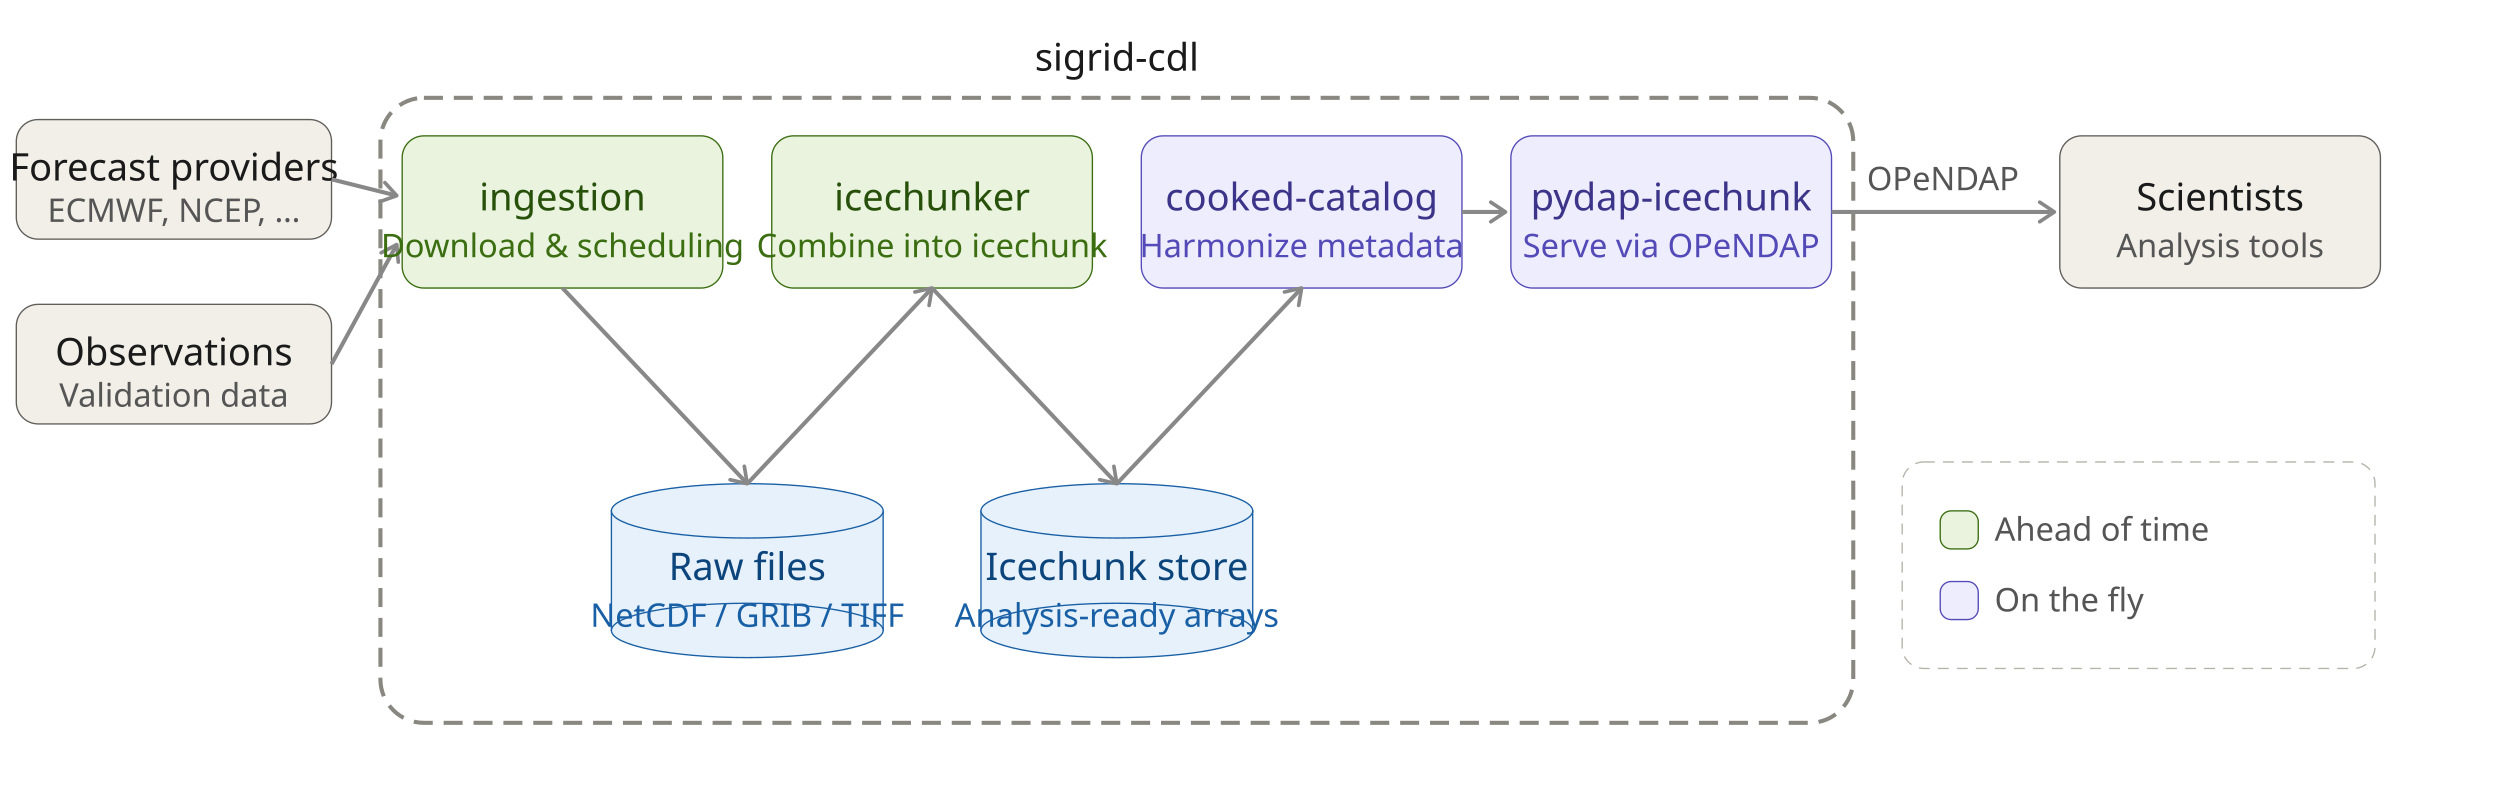
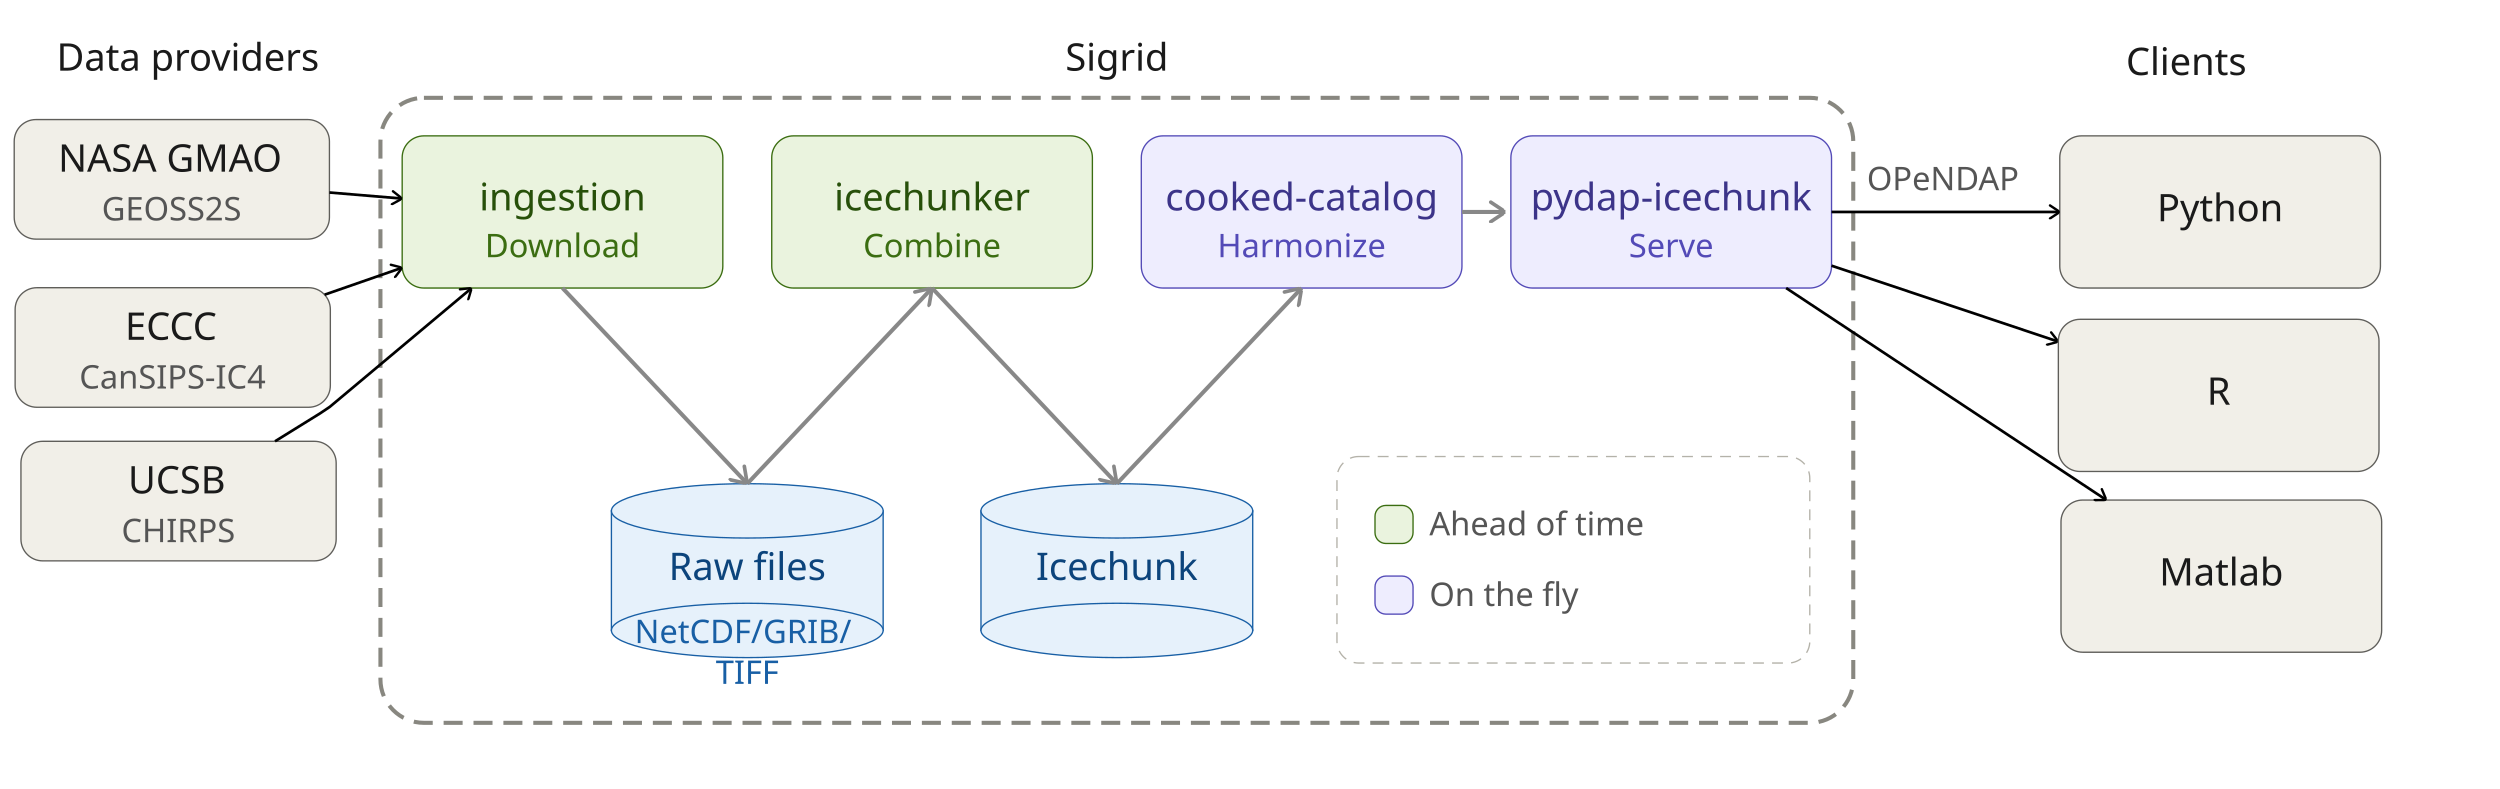
- <svg xmlns="http://www.w3.org/2000/svg" width="100%" viewBox="0 0 920 290" role="img">
-   <defs>
-     <marker id="arrow" viewBox="0 0 10 10" refX="8" refY="5" markerWidth="6" markerHeight="6" orient="auto-start-reverse">
-       <path d="M2 1L8 5L2 9" fill="none" stroke="context-stroke" stroke-width="1.5" stroke-linecap="round" stroke-linejoin="round" />
+ <svg xmlns="http://www.w3.org/2000/svg" width="100%" viewBox="0 0 920 290" role="img" version="1.1" id="svg125">
+   <defs id="defs11">
+     <marker id="arrow" viewBox="0 0 7.5 9.5" refX="8" refY="5" markerWidth="4.5" markerHeight="5.7" orient="auto" preserveAspectRatio="xMidYMid">
+       <path d="M 2,1 8,5 2,9" fill="none" stroke="context-stroke" stroke-width="1.5" stroke-linecap="round" stroke-linejoin="round" id="path6" />
    </marker>
-     <style>
+     <style id="style9">
      text { font-family: sans-serif; fill: #1a1a1a; }
      .th  { font-size: 14px; font-weight: 500; }
      .ts  { font-size: 12px; font-weight: 400; fill: #555; }
      .arr { stroke: #888; stroke-width: 1.5; fill: none; }
      .c-gray   { fill: #f1efe8; stroke: #5f5e5a; }
      .c-green  { fill: #eaf3de; stroke: #3b6d11; }
      .c-blue   { fill: #e6f1fb; stroke: #185fa5; }
      .c-purple { fill: #eeedfe; stroke: #534ab7; }
      .boundary { fill: none; stroke: #888780; stroke-width: 1.5; stroke-dasharray: 7 4; }
      .legend-box { fill: none; stroke: #b4b2a9; stroke-width: 0.5; stroke-dasharray: 4 3; }
    </style>
  </defs>
-   <rect x="140" y="36" width="542" height="230" rx="16" class="boundary" />
-   <text class="th" x="411" y="26" text-anchor="middle">sigrid-cdl</text>
-   <g>
-     <rect x="6" y="44" width="116" height="44" rx="8" class="c-gray" stroke-width="0.5" />
-     <text class="th" x="64" y="61" text-anchor="middle" dominant-baseline="central">Forecast providers</text>
-     <text class="ts" x="64" y="77" text-anchor="middle" dominant-baseline="central">ECMWF, NCEP, …</text>
+   <rect x="140" y="36" width="542" height="230" rx="16" class="boundary" id="rect13" />
+   <text class="th" x="411" y="26" text-anchor="middle" id="text15">
+     <tspan id="tspan391" x="411" y="26">Sigrid</tspan>
+   </text>
+   <text class="th" x="804.557" y="27.61" text-anchor="middle" id="text15-7" style="font-weight:500;font-size:14px;font-family:sans-serif;fill:#1a1a1a">
+     <tspan id="tspan391-5" x="804.557" y="27.61">Clients</tspan>
+   </text>
+   <text class="th" x="69.135" y="26" text-anchor="middle" id="text15-3" style="font-weight:500;font-size:14px;font-family:sans-serif;fill:#1a1a1a">
+     <tspan id="tspan391-6" x="69.135" y="26">Data providers</tspan>
+   </text>
+   <text class="th" x="64" y="61" text-anchor="middle" dominant-baseline="central" id="text19" />
+   <g id="g43">
+     <rect x="148" y="50" width="118" height="56" rx="8" class="c-green" stroke-width="0.5" id="rect37" />
+     <text class="th" x="207" y="72" text-anchor="middle" dominant-baseline="central" style="fill:#27500a" id="text39">ingestion</text>
+     <text class="ts" x="207" y="90" text-anchor="middle" dominant-baseline="central" style="fill:#3b6d11" id="text41">Download</text>
  </g>
-   <g>
-     <rect x="6" y="112" width="116" height="44" rx="8" class="c-gray" stroke-width="0.5" />
-     <text class="th" x="64" y="129" text-anchor="middle" dominant-baseline="central">Observations</text>
-     <text class="ts" x="64" y="145" text-anchor="middle" dominant-baseline="central">Validation data</text>
+   <g id="g51">
+     <rect x="284" y="50" width="118" height="56" rx="8" class="c-green" stroke-width="0.5" id="rect45" />
+     <text class="th" x="343" y="72" text-anchor="middle" dominant-baseline="central" style="fill:#27500a" id="text47">icechunker</text>
+     <text class="ts" x="343" y="90" text-anchor="middle" dominant-baseline="central" style="fill:#3b6d11" id="text49">Combine</text>
  </g>
-   <line x1="122" y1="66" x2="146" y2="72" class="arr" marker-end="url(#arrow)" />
-   <line x1="122" y1="134" x2="146" y2="90" class="arr" marker-end="url(#arrow)" />
-   <g>
-     <rect x="148" y="50" width="118" height="56" rx="8" class="c-green" stroke-width="0.5" />
-     <text class="th" x="207" y="72" text-anchor="middle" dominant-baseline="central" style="fill:#27500a">ingestion</text>
-     <text class="ts" x="207" y="90" text-anchor="middle" dominant-baseline="central" style="fill:#3b6d11">Download &amp; scheduling</text>
+   <g id="g59">
+     <rect x="420" y="50" width="118" height="56" rx="8" class="c-purple" stroke-width="0.5" id="rect53" />
+     <text class="th" x="479" y="72" text-anchor="middle" dominant-baseline="central" style="fill:#3c3489" id="text55">cooked-catalog</text>
+     <text class="ts" x="479" y="90" text-anchor="middle" dominant-baseline="central" style="fill:#534ab7" id="text57">Harmonize</text>
  </g>
-   <g>
-     <rect x="284" y="50" width="118" height="56" rx="8" class="c-green" stroke-width="0.5" />
-     <text class="th" x="343" y="72" text-anchor="middle" dominant-baseline="central" style="fill:#27500a">icechunker</text>
-     <text class="ts" x="343" y="90" text-anchor="middle" dominant-baseline="central" style="fill:#3b6d11">Combine into icechunk</text>
+   <g id="g67">
+     <rect x="556" y="50" width="118" height="56" rx="8" class="c-purple" stroke-width="0.5" id="rect61" />
+     <text class="th" x="615" y="72" text-anchor="middle" dominant-baseline="central" style="fill:#3c3489" id="text63">pydap-icechunk</text>
+     <text class="ts" x="615" y="90" text-anchor="middle" dominant-baseline="central" style="fill:#534ab7" id="text65">Serve</text>
  </g>
-   <g>
-     <rect x="420" y="50" width="118" height="56" rx="8" class="c-purple" stroke-width="0.5" />
-     <text class="th" x="479" y="72" text-anchor="middle" dominant-baseline="central" style="fill:#3c3489">cooked-catalog</text>
-     <text class="ts" x="479" y="90" text-anchor="middle" dominant-baseline="central" style="fill:#534ab7">Harmonize metadata</text>
+   <g id="g79">
+     <rect x="225" y="188" width="100" height="44" class="c-blue" stroke-width="0.5" id="rect69" />
+     <ellipse cx="275" cy="232" rx="50" ry="10" class="c-blue" stroke-width="0.5" id="ellipse71" />
+     <ellipse cx="275" cy="188" rx="50" ry="10" class="c-blue" stroke-width="0.5" id="ellipse73" />
+     <text class="th" x="275" y="208" text-anchor="middle" dominant-baseline="central" style="fill:#0c447c" id="text75">Raw files</text>
+     <text class="ts" x="275" y="232" text-anchor="middle" dominant-baseline="central" style="fill:#185fa5" id="text77">
+       <tspan id="tspan4976" x="275" y="232">NetCDF/GRIB/</tspan>
+       <tspan id="tspan4978" x="275" y="247">TIFF</tspan>
+     </text>
  </g>
-   <g>
-     <rect x="556" y="50" width="118" height="56" rx="8" class="c-purple" stroke-width="0.5" />
-     <text class="th" x="615" y="72" text-anchor="middle" dominant-baseline="central" style="fill:#3c3489">pydap-icechunk</text>
-     <text class="ts" x="615" y="90" text-anchor="middle" dominant-baseline="central" style="fill:#534ab7">Serve via OPeNDAP</text>
+   <g id="g91">
+     <rect x="361" y="188" width="100" height="44" class="c-blue" stroke-width="0.5" id="rect81" />
+     <ellipse cx="411" cy="232" rx="50" ry="10" class="c-blue" stroke-width="0.5" id="ellipse83" />
+     <ellipse cx="411" cy="188" rx="50" ry="10" class="c-blue" stroke-width="0.5" id="ellipse85" />
+     <text class="th" x="411" y="208" text-anchor="middle" dominant-baseline="central" style="fill:#0c447c" id="text87">Icechunk</text>
  </g>
-   <g>
-     <rect x="225" y="188" width="100" height="44" class="c-blue" stroke-width="0.5" />
-     <ellipse cx="275" cy="232" rx="50" ry="10" class="c-blue" stroke-width="0.5" />
-     <ellipse cx="275" cy="188" rx="50" ry="10" class="c-blue" stroke-width="0.5" />
-     <text class="th" x="275" y="208" text-anchor="middle" dominant-baseline="central" style="fill:#0c447c">Raw files</text>
-     <text class="ts" x="275" y="226" text-anchor="middle" dominant-baseline="central" style="fill:#185fa5">NetCDF / GRIB / TIFF</text>
+   <line x1="207" y1="106" x2="275" y2="178" class="arr" marker-end="url(#arrow)" id="line93" />
+   <line x1="275" y1="178" x2="343" y2="106" class="arr" marker-end="url(#arrow)" id="line95" />
+   <line x1="343" y1="106" x2="411" y2="178" class="arr" marker-end="url(#arrow)" id="line97" />
+   <line x1="411" y1="178" x2="479" y2="106" class="arr" marker-end="url(#arrow)" id="line99" />
+   <line x1="538" y1="78" x2="554" y2="78" class="arr" marker-end="url(#arrow)" id="line101" />
+   <text class="ts" x="715" y="70" text-anchor="middle" id="text105">OPeNDAP</text>
+   <rect x="758" y="50" width="118" height="56" rx="8" class="c-gray" stroke-width="0.5" id="rect107" />
+   <text class="th" x="817" y="76" text-anchor="middle" dominant-baseline="central" id="text109">Python</text>
+   <text class="ts" x="817" y="90" text-anchor="middle" dominant-baseline="central" id="text111" />
+   <g id="g4758">
+     <g id="g518" transform="translate(-0.7705231)">
+       <rect x="6" y="44" width="116" height="44" rx="8" class="c-gray" stroke-width="0.5" id="rect17" />
+       <text class="ts" x="64" y="59" text-anchor="middle" dominant-baseline="central" id="text21">
+         <tspan style="font-style:normal;font-variant:normal;font-weight:bold;font-stretch:normal;font-family:sans-serif;-inkscape-font-specification:'sans-serif Bold'" id="tspan520" />
+       </text>
+       <text xml:space="preserve" style="font-style:normal;font-weight:normal;font-size:40px;line-height:1.25;font-family:sans-serif;letter-spacing:0px;word-spacing:0px;fill:#000000;fill-opacity:1;stroke:none" x="59.159" y="78.535" id="text3032">
+         <tspan id="tspan3030" x="59.159" y="78.535" />
+       </text>
+     </g>
+     <text class="th" x="62.571" y="57.734" text-anchor="middle" dominant-baseline="central" id="text109-8" style="font-weight:500;font-size:14px;font-family:sans-serif;fill:#1a1a1a">NASA GMAO</text>
+     <text class="ts" x="63.145" y="76.455" text-anchor="middle" dominant-baseline="central" id="text111-4" style="font-weight:400;font-size:12px;font-family:sans-serif;fill:#555555">GEOSS2S</text>
  </g>
-   <g>
-     <rect x="361" y="188" width="100" height="44" class="c-blue" stroke-width="0.5" />
-     <ellipse cx="411" cy="232" rx="50" ry="10" class="c-blue" stroke-width="0.5" />
-     <ellipse cx="411" cy="188" rx="50" ry="10" class="c-blue" stroke-width="0.5" />
-     <text class="th" x="411" y="208" text-anchor="middle" dominant-baseline="central" style="fill:#0c447c">Icechunk store</text>
-     <text class="ts" x="411" y="226" text-anchor="middle" dominant-baseline="central" style="fill:#185fa5">Analysis-ready arrays</text>
+   <g id="g4758-3" transform="translate(2.478236,118.3989)">
+     <g id="g518-1" transform="translate(-0.7705231)">
+       <rect x="6" y="44" width="116" height="44" rx="8" class="c-gray" stroke-width="0.5" id="rect17-4" style="fill:#f1efe8;stroke:#5f5e5a" />
+       <text class="ts" x="64" y="59" text-anchor="middle" dominant-baseline="central" id="text21-9" style="font-weight:400;font-size:12px;font-family:sans-serif;fill:#555555">
+         <tspan style="font-style:normal;font-variant:normal;font-weight:bold;font-stretch:normal;font-family:sans-serif;-inkscape-font-specification:'sans-serif Bold'" id="tspan520-2" />
+       </text>
+       <text xml:space="preserve" style="font-style:normal;font-weight:normal;font-size:40px;line-height:1.25;font-family:sans-serif;letter-spacing:0px;word-spacing:0px;fill:#000000;fill-opacity:1;stroke:none" x="59.159" y="78.535" id="text3032-0">
+         <tspan id="tspan3030-6" x="59.159" y="78.535" />
+       </text>
+     </g>
+     <text class="th" x="62.571" y="57.734" text-anchor="middle" dominant-baseline="central" id="text109-8-8" style="font-weight:500;font-size:14px;font-family:sans-serif;fill:#1a1a1a">UCSB</text>
+     <text class="ts" x="63.145" y="76.455" text-anchor="middle" dominant-baseline="central" id="text111-4-9" style="font-weight:400;font-size:12px;font-family:sans-serif;fill:#555555">
+       <tspan id="tspan4912" x="63.145" y="76.455">CHIRPS</tspan>
+     </text>
  </g>
-   <line x1="207" y1="106" x2="275" y2="178" class="arr" marker-end="url(#arrow)" />
-   <line x1="275" y1="178" x2="343" y2="106" class="arr" marker-end="url(#arrow)" />
-   <line x1="343" y1="106" x2="411" y2="178" class="arr" marker-end="url(#arrow)" />
-   <line x1="411" y1="178" x2="479" y2="106" class="arr" marker-end="url(#arrow)" />
-   <line x1="538" y1="78" x2="554" y2="78" class="arr" marker-end="url(#arrow)" />
-   <line x1="674" y1="78" x2="756" y2="78" class="arr" marker-end="url(#arrow)" />
-   <text class="ts" x="715" y="70" text-anchor="middle">OPeNDAP</text>
-   <g>
-     <rect x="758" y="50" width="118" height="56" rx="8" class="c-gray" stroke-width="0.5" />
-     <text class="th" x="817" y="72" text-anchor="middle" dominant-baseline="central">Scientists</text>
-     <text class="ts" x="817" y="90" text-anchor="middle" dominant-baseline="central">Analysis tools</text>
+   <g id="g4758-2" transform="translate(0.337682,61.8758)">
+     <g id="g518-6" transform="translate(-0.7705231)">
+       <rect x="6" y="44" width="116" height="44" rx="8" class="c-gray" stroke-width="0.5" id="rect17-6" style="fill:#f1efe8;stroke:#5f5e5a" />
+       <text class="ts" x="64" y="59" text-anchor="middle" dominant-baseline="central" id="text21-4" style="font-weight:400;font-size:12px;font-family:sans-serif;fill:#555555">
+         <tspan style="font-style:normal;font-variant:normal;font-weight:bold;font-stretch:normal;font-family:sans-serif;-inkscape-font-specification:'sans-serif Bold'" id="tspan520-9" />
+       </text>
+       <text xml:space="preserve" style="font-style:normal;font-weight:normal;font-size:40px;line-height:1.25;font-family:sans-serif;letter-spacing:0px;word-spacing:0px;fill:#000000;fill-opacity:1;stroke:none" x="59.159" y="78.535" id="text3032-5">
+         <tspan id="tspan3030-0" x="59.159" y="78.535" />
+       </text>
+     </g>
+     <text class="th" x="62.571" y="57.734" text-anchor="middle" dominant-baseline="central" id="text109-8-4" style="font-weight:500;font-size:14px;font-family:sans-serif;fill:#1a1a1a">ECCC</text>
+     <text class="ts" x="63.145" y="76.455" text-anchor="middle" dominant-baseline="central" id="text111-4-8" style="font-weight:400;font-size:12px;font-family:sans-serif;fill:#555555">CanSIPS-IC4</text>
  </g>
-   <rect x="700" y="170" width="174" height="76" rx="8" class="legend-box" />
-   <rect x="714" y="188" width="14" height="14" rx="4" class="c-green" stroke-width="0.5" />
-   <text class="ts" x="734" y="199">Ahead of time</text>
-   <rect x="714" y="214" width="14" height="14" rx="4" class="c-purple" stroke-width="0.5" />
-   <text class="ts" x="734" y="225">On the fly</text>
+   <path style="fill:none;fill-rule:evenodd;stroke:#000000;stroke-width:1px;stroke-linecap:butt;stroke-linejoin:miter;stroke-opacity:1;marker-end:url(#arrow)" d="m 674,97.769 83.474,27.969" id="path2722" />
+   <g id="g113-3" transform="translate(-0.5259787,67.50628)">
+     <rect x="758" y="50" width="118" height="56" rx="8" class="c-gray" stroke-width="0.5" id="rect107-5" style="fill:#f1efe8;stroke:#5f5e5a" />
+     <text class="th" x="817" y="76" text-anchor="middle" dominant-baseline="central" id="text109-6" style="font-weight:500;font-size:14px;font-family:sans-serif;fill:#1a1a1a">R</text>
+   </g>
+   <g id="g113-3-7" transform="translate(0.445783,134.0181)">
+     <rect x="758" y="50" width="118" height="56" rx="8" class="c-gray" stroke-width="0.5" id="rect107-5-1" style="fill:#f1efe8;stroke:#5f5e5a" />
+     <text class="th" x="817" y="76" text-anchor="middle" dominant-baseline="central" id="text109-6-7" style="font-weight:500;font-size:14px;font-family:sans-serif;fill:#1a1a1a">
+       <tspan id="tspan5876" x="817" y="76">Matlab</tspan>
+     </text>
+     <path style="fill:none;fill-rule:evenodd;stroke:#000000;stroke-width:1px;stroke-linecap:butt;stroke-linejoin:miter;stroke-opacity:1;marker-end:url(#arrow)" d="M 656.851,-28.018 774.704,50" id="path5880" />
+   </g>
+   <g id="g537" transform="translate(-208,-2)">
+     <rect x="700" y="170" width="174" height="76" rx="8" class="legend-box" id="rect115" />
+     <g id="g524">
+       <rect x="714" y="188" width="14" height="14" rx="4" class="c-green" stroke-width="0.5" id="rect117" />
+       <text class="ts" x="734" y="199" id="text119">Ahead of time</text>
+     </g>
+     <g id="g528">
+       <rect x="714" y="214" width="14" height="14" rx="4" class="c-purple" stroke-width="0.5" id="rect121" />
+       <text class="ts" x="734" y="225" id="text123">On the fly</text>
+     </g>
+   </g>
+   <path style="fill:none;fill-rule:evenodd;stroke:#000000;stroke-width:1px;stroke-linecap:butt;stroke-linejoin:miter;stroke-opacity:1;marker-end:url(#arrow)" d="M 121.229,70.841 148,73.075" id="path2889" />
+   <path style="fill:none;fill-rule:evenodd;stroke:#000000;stroke-width:1px;stroke-linecap:butt;stroke-linejoin:miter;stroke-opacity:1;marker-end:url(#arrow)" d="m 119.45,108.444 28.566,-9.933" id="path4916" />
+   <path style="fill:none;fill-rule:evenodd;stroke:#000000;stroke-width:1px;stroke-linecap:butt;stroke-linejoin:miter;stroke-opacity:1;marker-end:url(#arrow)" d="m 101.204,162.399 16.661,-10.327 3.525,-2.373 L 173.568,106" id="path4924" />
+   <path style="fill:none;fill-rule:evenodd;stroke:#000000;stroke-width:1px;stroke-linecap:butt;stroke-linejoin:miter;stroke-opacity:1;marker-end:url(#arrow)" d="m 674,78 h 84" id="path4950" />
</svg>
